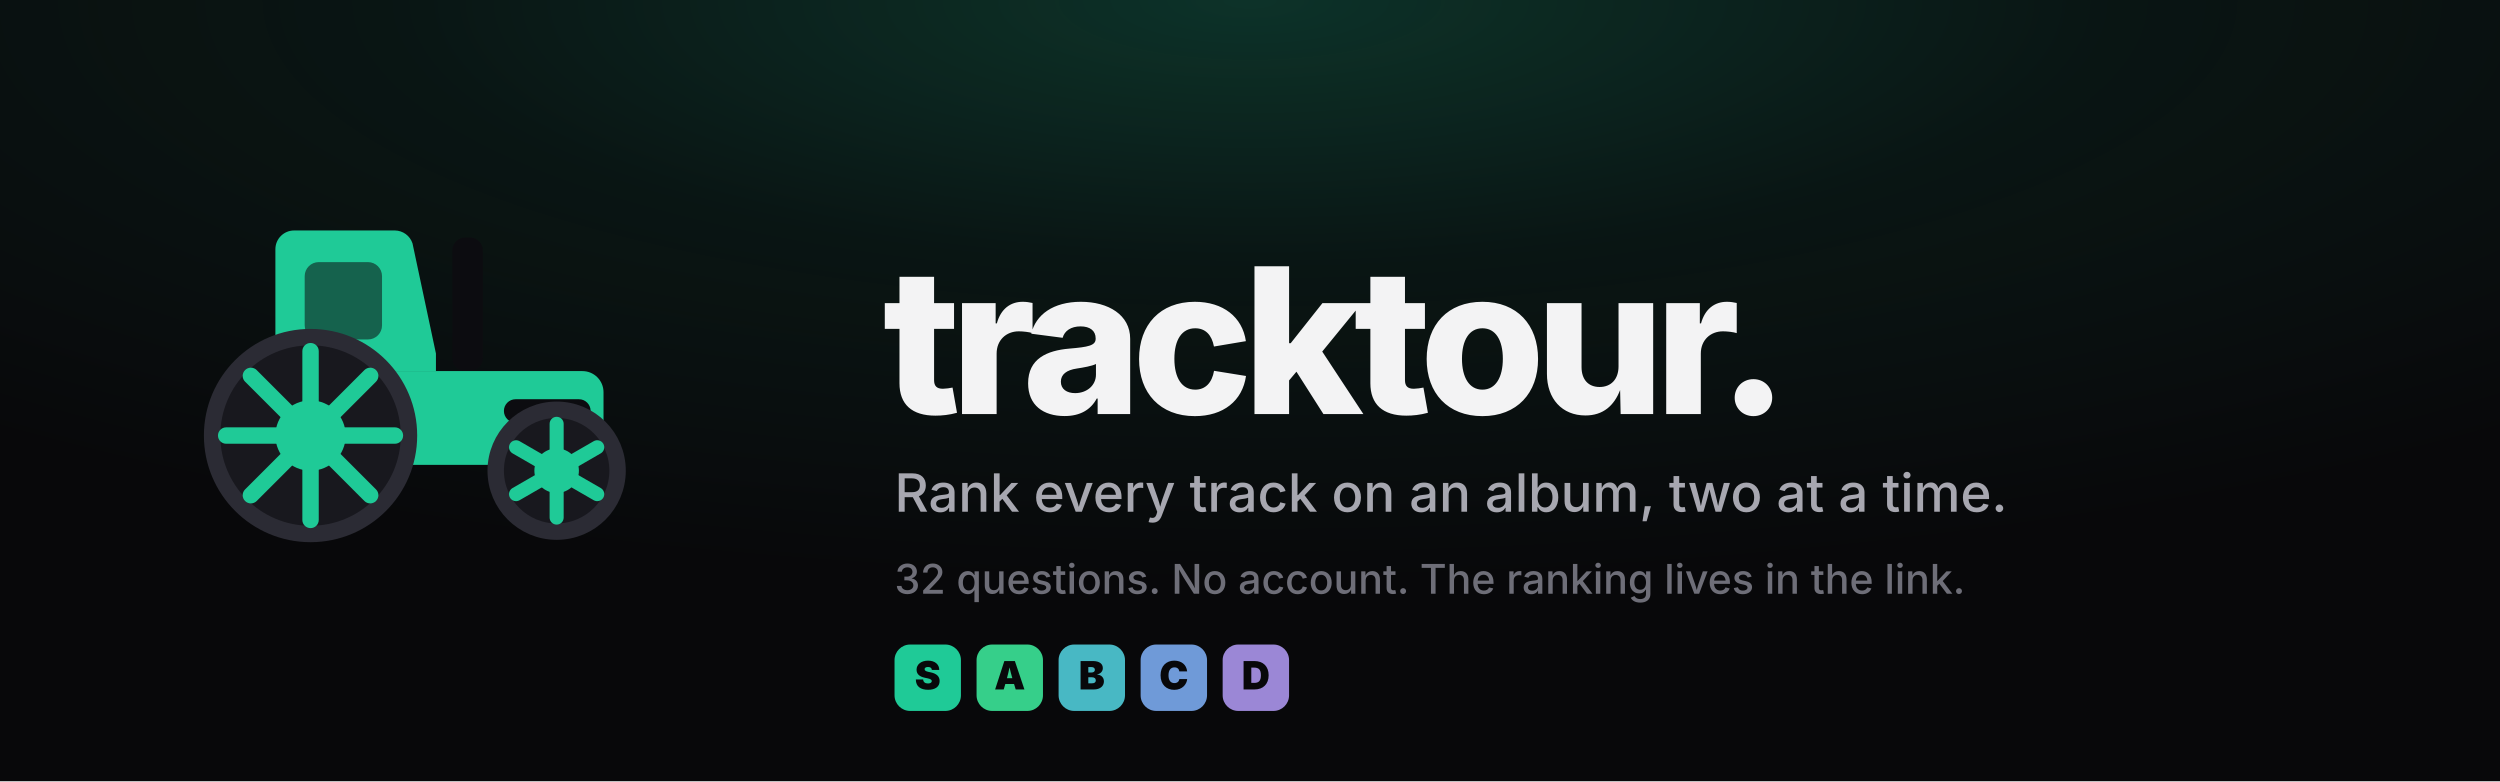
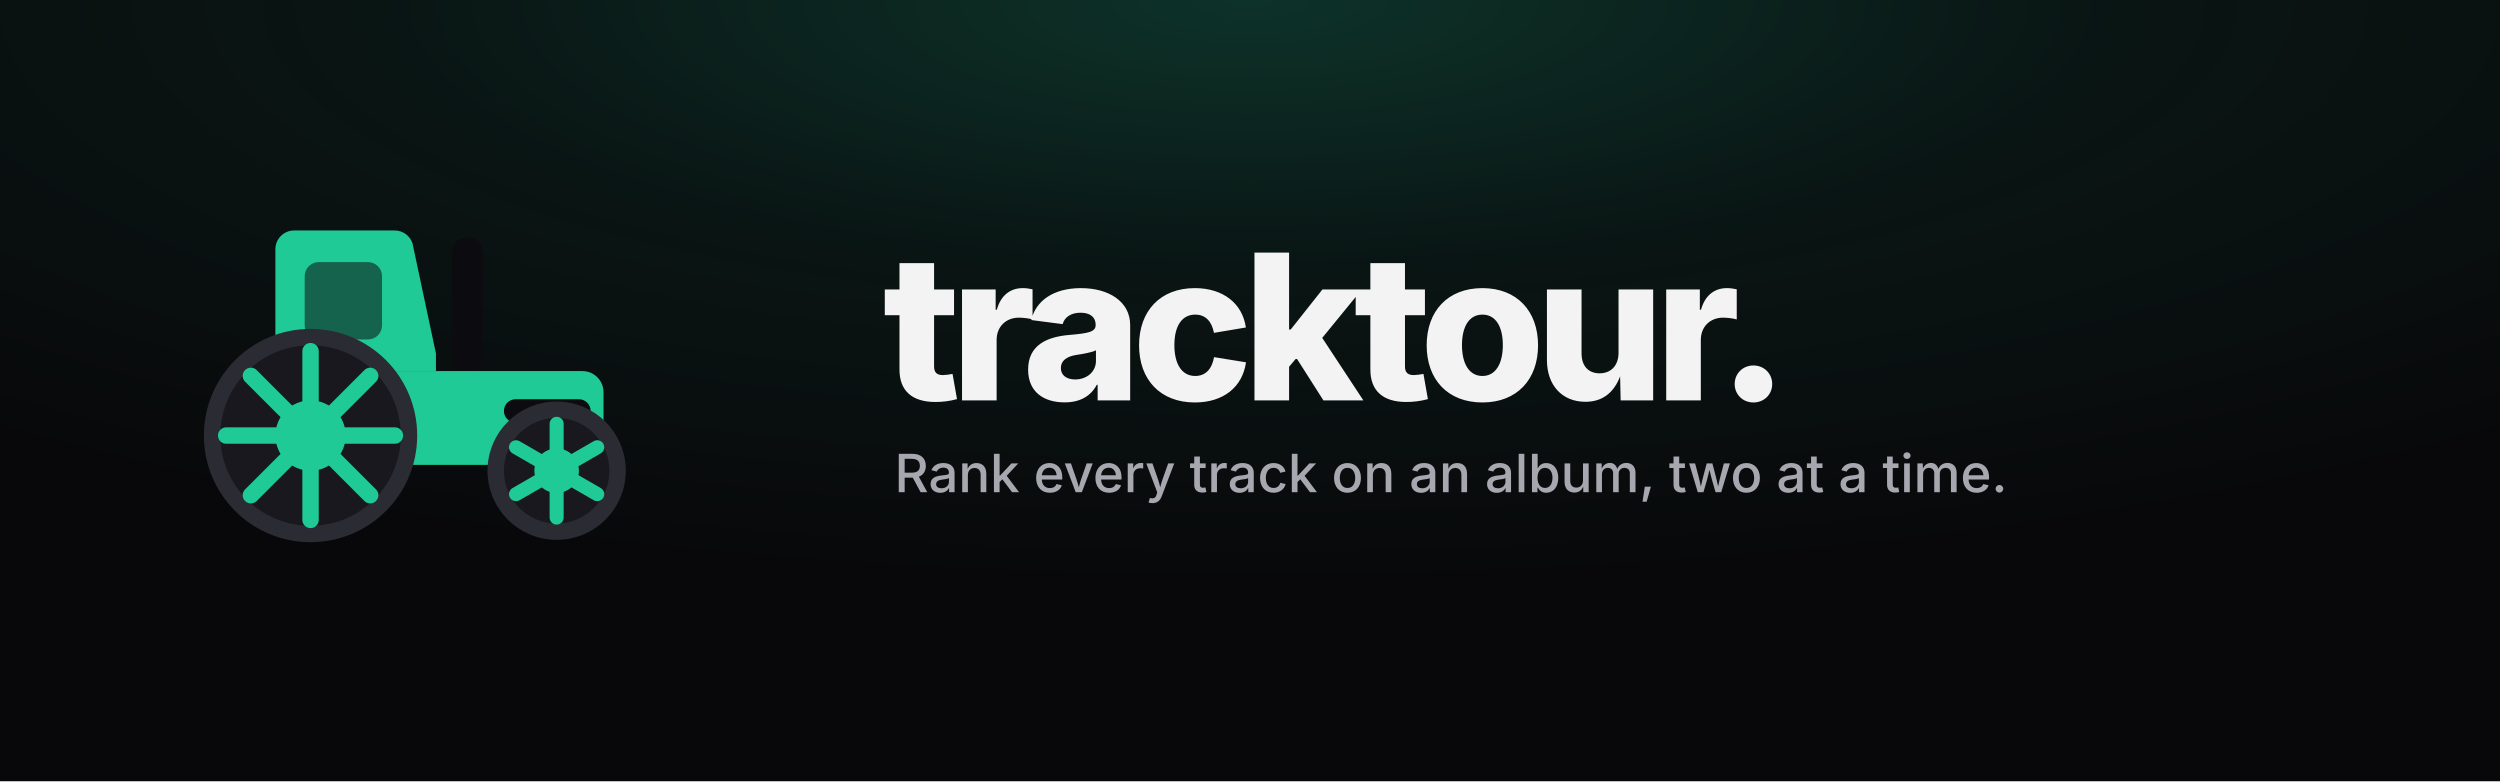
<svg xmlns="http://www.w3.org/2000/svg" viewBox="0 0 1280 400" width="1280" height="400" role="img" aria-label="tracktour — rank every track on an album">
  <defs>
    <radialGradient id="glow" cx="50%" cy="0%" r="75%">
      <stop offset="0%" stop-color="#1fca97" stop-opacity="0.22" />
      <stop offset="45%" stop-color="#1fca97" stop-opacity="0.07" />
      <stop offset="100%" stop-color="#1fca97" stop-opacity="0" />
    </radialGradient>
    <style>
-       .bob { animation: bob 500ms ease-in-out infinite; transform-origin: 300px 286px; }
-       .roll-rear { animation: roll 1000ms linear infinite; transform-origin: 181px 236px; }
-       .roll-front { animation: roll 619ms linear infinite; transform-origin: 320px 254px; }
+       /* Same technique as the in-app mark: fill-box with percentage origins, so
+          a pivot is relative to the shape rather than to a coordinate system the
+          parent transform has already scaled and shifted. The previous absolute
+          origins (300px 286px and the like) sat far outside a tractor whose own
+          box is 48x32, which is what threw it around the banner. */
+       .rig, .wheels, .spin, .puff { transform-box: fill-box; }
+       .rig { transform-origin: 50% 100%; animation: bob 500ms ease-in-out infinite; }
+       .wheels { transform-origin: 50% 100%; animation: settle 500ms ease-in-out infinite; }
+       .spin { transform-origin: 50% 50%; animation: roll 1000ms linear infinite; }
+       /* The small wheel covers the same ground on a shorter circumference, so it
+          turns faster by exactly the ratio of the radii (8.4 / 5.2). */
+       .spin-front { animation-duration: 619ms; }
+ 
+       .puff {
+         transform-origin: 50% 50%;
+         fill: #1fca97;
+         opacity: 0;
+         animation: puff 500ms ease-out infinite;
+       }
+       .puff-2 { animation-delay: 90ms; }
+       .puff-3 { animation-delay: 180ms; }
+ 
      @keyframes bob {
        0%   { transform: scaleY(1)    scaleX(1); }
        30%  { transform: scaleY(1.18) scaleX(0.94); }
        55%  { transform: scaleY(1)    scaleX(1); }
        80%  { transform: scaleY(0.87) scaleX(1.06); }
        100% { transform: scaleY(1)    scaleX(1); }
      }
+       @keyframes settle {
+         0%, 55%, 100% { transform: scaleY(1); }
+         80% { transform: scaleY(0.96); }
+       }
      @keyframes roll { to { transform: rotate(360deg); } }
+       @keyframes puff {
+         0%   { opacity: 0.55; transform: translate(0, 0) scale(0.5); }
+         100% { opacity: 0; transform: translate(-3px, -7px) scale(1.5); }
+       }
+ 
      @media (prefers-reduced-motion: reduce) {
-         .bob, .roll-rear, .roll-front { animation: none; }
+         .rig, .wheels, .spin, .puff { animation: none; }
+         .puff { opacity: 0.35; }
      }
    </style>
  </defs>
  <rect width="1280" height="400" fill="#08080a" />
  <rect width="1280" height="400" fill="url(#glow)" />
  <g transform="translate(78, 94) scale(6)">
-     <g class="bob">
+     <g class="rig">
+       <g class="smoke">
+         <circle class="puff puff-1" cx="27" cy="3.4" r="1.9" />
+         <circle class="puff puff-2" cx="27" cy="3.4" r="1.5" />
+         <circle class="puff puff-3" cx="27" cy="3.4" r="1.2" />
+       </g>
      <rect x="25.6" y="4.6" width="2.6" height="11.4" rx="1.1" fill="#0c0c10" />
      <path d="M10.5 16V5.6a1.6 1.6 0 0 1 1.6-1.6h8.6a1.6 1.6 0 0 1 1.5 1.1l2 9.4V16z" fill="#1fca97" />
      <rect x="13" y="6.7" width="6.6" height="6.6" rx="1.2" fill="#0c0c10" opacity="0.55" />
      <path d="M7.5 16h29.2a1.8 1.8 0 0 1 1.8 1.8v4.4a1.8 1.8 0 0 1-1.8 1.8H7.5z" fill="#1fca97" />
      <rect x="30" y="18.4" width="7.4" height="2" rx="1" fill="#0c0c10" />
    </g>
-     <g>
+     <g class="wheels">
      <circle cx="34.5" cy="24.5" r="5.2" fill="#18181e" stroke="#2b2b34" stroke-width="1.4" />
      <circle cx="34.5" cy="24.5" r="1.9" fill="#1fca97" />
-       <g class="roll-front" fill="#1fca97">
+       <g class="spin spin-front" fill="#1fca97">
        <rect x="33.9" y="19.9" width="1.2" height="9.2" rx="0.6" />
        <rect x="33.9" y="19.9" width="1.2" height="9.2" rx="0.6" transform="rotate(60 34.5 24.5)" />
        <rect x="33.9" y="19.9" width="1.2" height="9.2" rx="0.6" transform="rotate(120 34.5 24.5)" />
      </g>
      <circle cx="13.5" cy="21.5" r="8.4" fill="#18181e" stroke="#2b2b34" stroke-width="1.4" />
      <circle cx="13.5" cy="21.5" r="3" fill="#1fca97" />
-       <g class="roll-rear" fill="#1fca97">
+       <g class="spin spin-rear" fill="#1fca97">
        <rect x="12.8" y="13.6" width="1.4" height="15.8" rx="0.7" />
        <rect x="12.8" y="13.6" width="1.4" height="15.8" rx="0.7" transform="rotate(45 13.5 21.5)" />
        <rect x="12.8" y="13.6" width="1.4" height="15.8" rx="0.7" transform="rotate(90 13.5 21.5)" />
        <rect x="12.8" y="13.6" width="1.4" height="15.8" rx="0.7" transform="rotate(135 13.5 21.5)" />
      </g>
    </g>
  </g>
  <g font-family="Inter, -apple-system, BlinkMacSystemFont, 'Segoe UI', Helvetica, Arial, sans-serif">
-     <text x="452" y="212" font-size="104" font-weight="800" letter-spacing="-5" fill="#f3f3f4">tracktour.</text>
-     <text x="458" y="262" font-size="27" font-weight="500" fill="#a7a7b0">Rank every track on an album, two at a time.</text>
-     <text x="458" y="304" font-size="21" font-weight="500" fill="#6e6e78">32 questions. No account. The ranking lives in the link.</text>
-   </g>
-   <g transform="translate(458, 330)" font-family="Inter, -apple-system, BlinkMacSystemFont, 'Segoe UI', Helvetica, Arial, sans-serif">
-     <g font-size="20" font-weight="900" fill="#08080a" text-anchor="middle">
-       <rect x="0" y="0" width="34" height="34" rx="8" fill="#1fca97" />
-       <text x="17" y="23">S</text>
-       <rect x="42" y="0" width="34" height="34" rx="8" fill="#36cf8a" />
-       <text x="59" y="23">A</text>
-       <rect x="84" y="0" width="34" height="34" rx="8" fill="#48b8c4" />
-       <text x="101" y="23">B</text>
-       <rect x="126" y="0" width="34" height="34" rx="8" fill="#6f9ad8" />
-       <text x="143" y="23">C</text>
-       <rect x="168" y="0" width="34" height="34" rx="8" fill="#9b87d6" />
-       <text x="185" y="23">D</text>
-     </g>
+     <text x="452" y="205" font-size="104" font-weight="800" letter-spacing="-5" fill="#f3f3f4">tracktour.</text>
+     <text x="458" y="252" font-size="27" font-weight="500" fill="#a7a7b0">Rank every track on an album, two at a time.</text>
  </g>
</svg>
